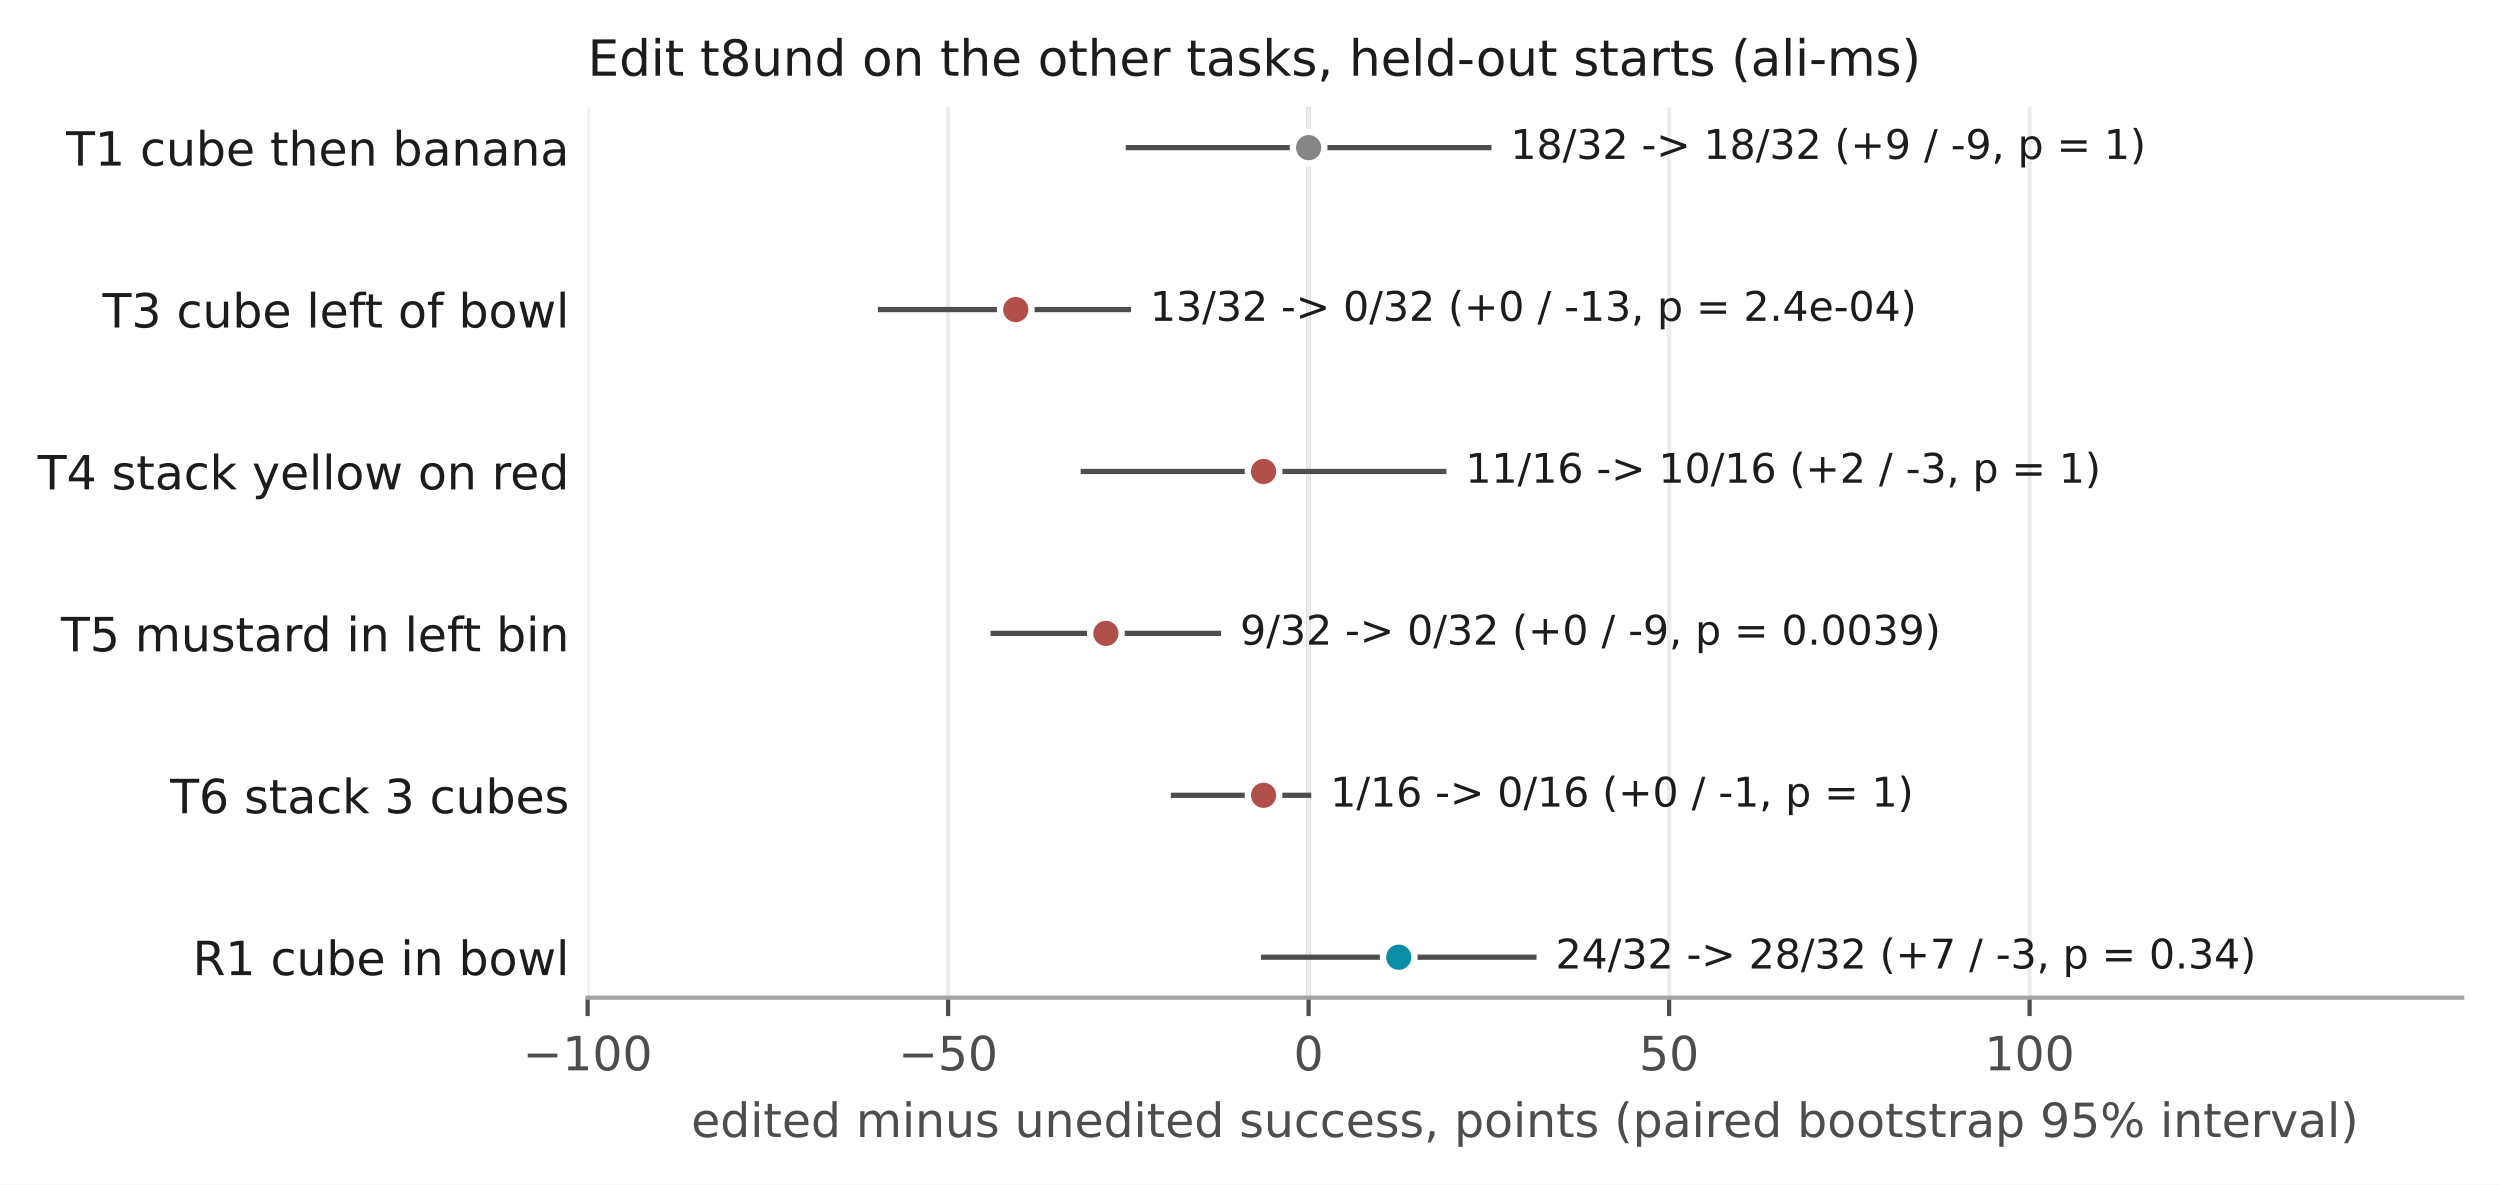
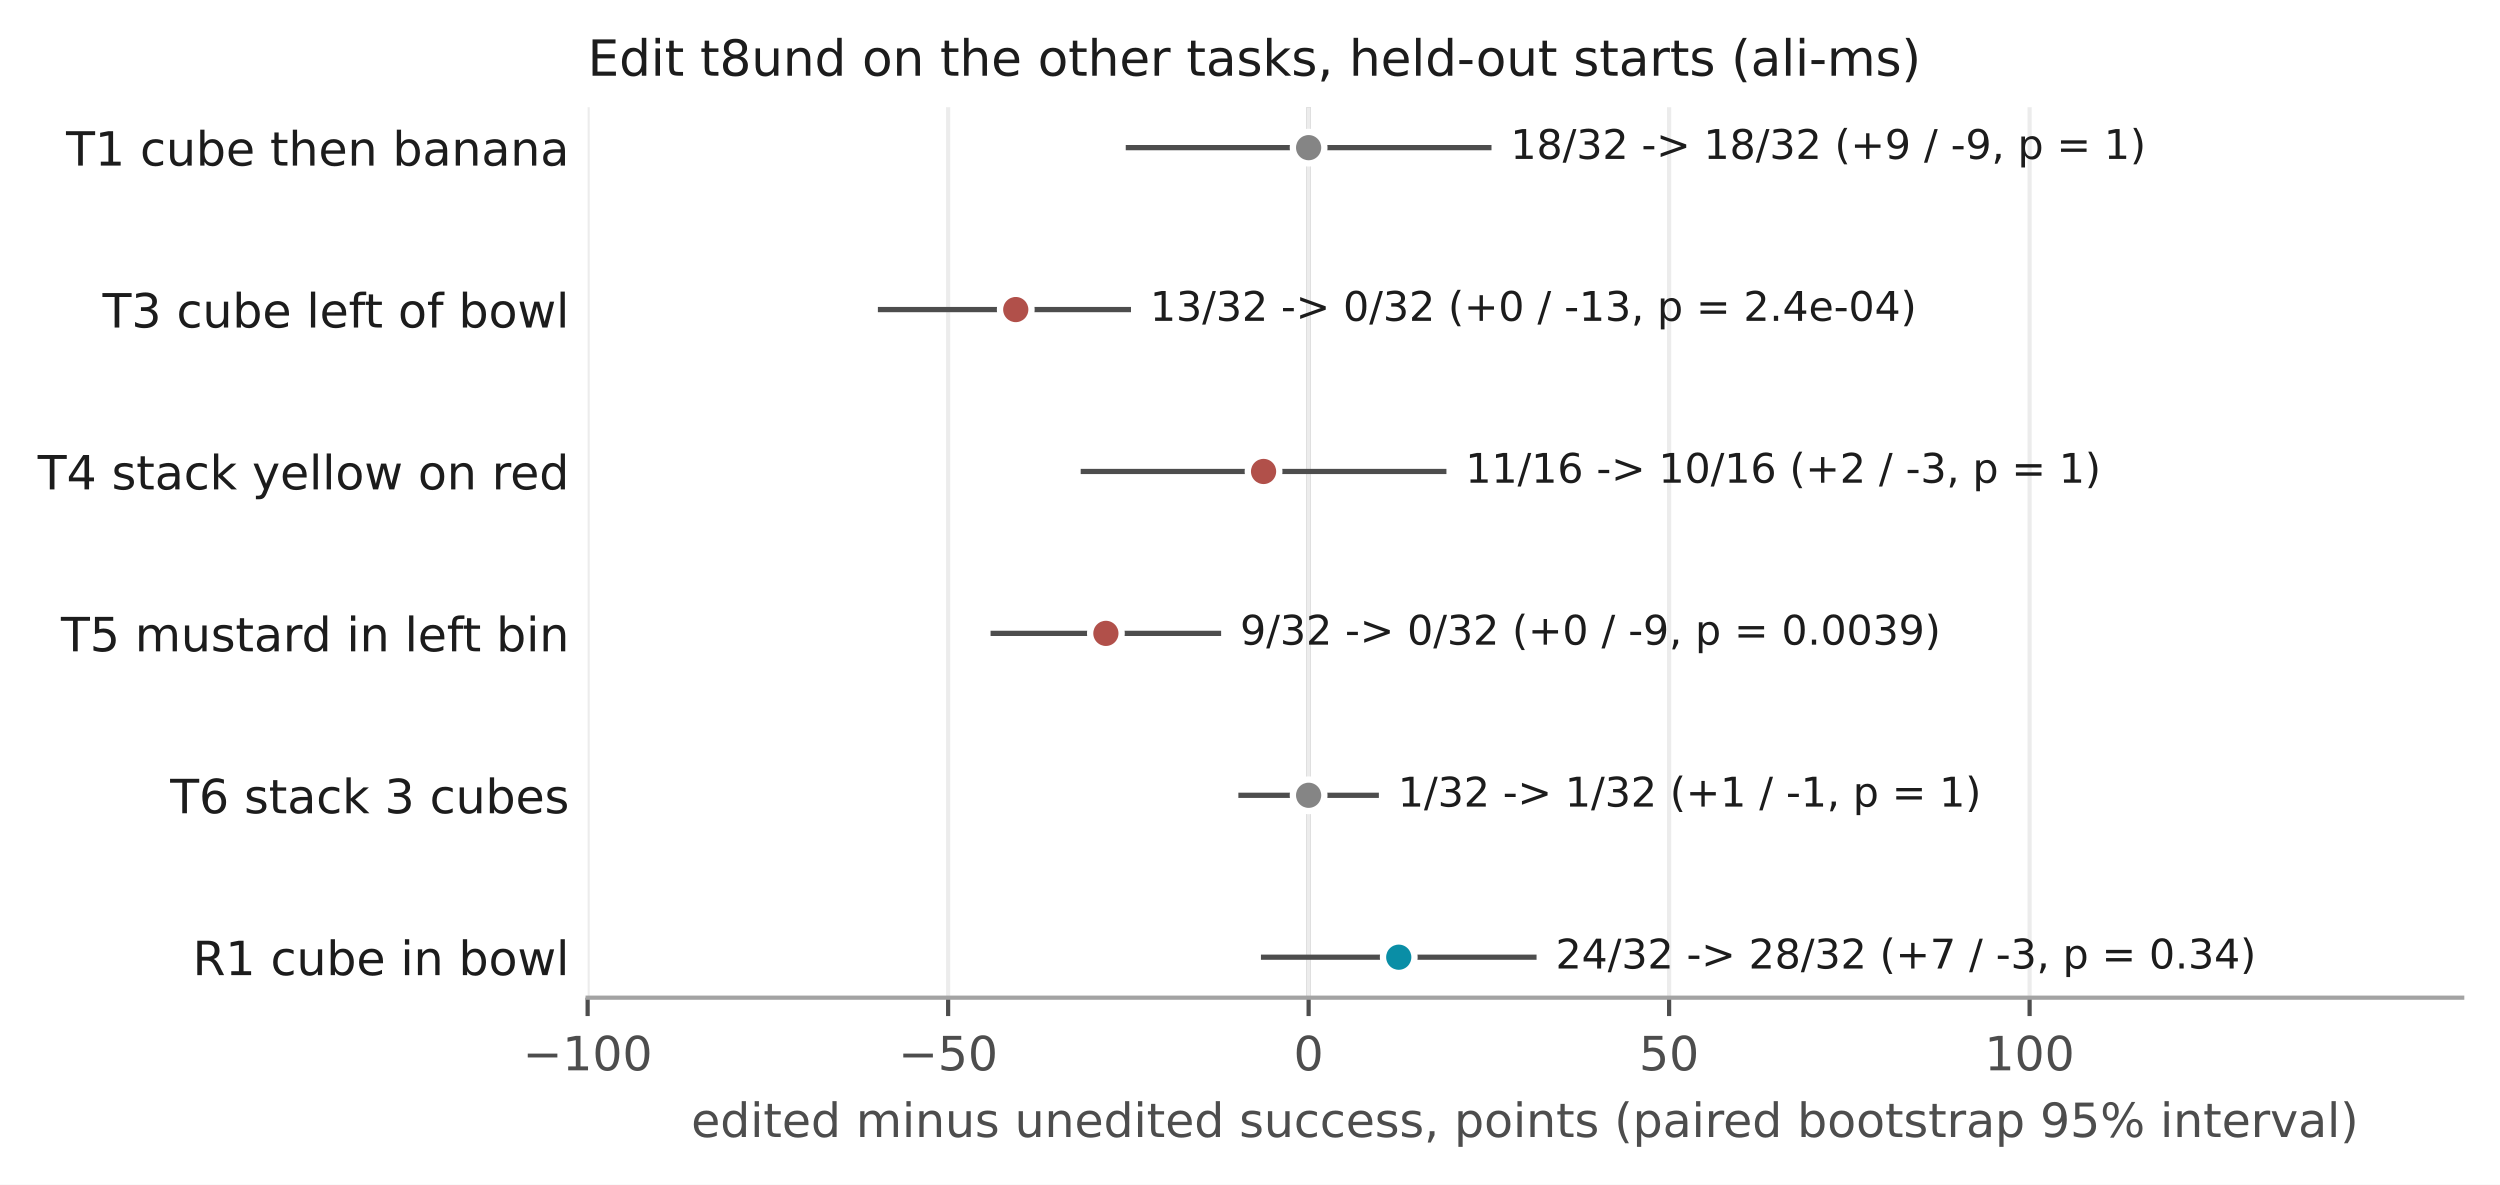
<svg xmlns="http://www.w3.org/2000/svg" xmlns:xlink="http://www.w3.org/1999/xlink" width="476.269pt" height="225.686pt" viewBox="0 0 476.269 225.686" version="1.1">
  <defs>
    <style type="text/css">*{stroke-linejoin: round; stroke-linecap: butt}</style>
  </defs>
  <g id="figure_1">
    <g id="patch_1">
      <path d="M -0 225.686  L 476.269 225.686  L 476.269 -0  L -0 -0  z " style="fill: #ffffff" />
    </g>
    <g id="axes_1">
      <g id="patch_2">
        <path d="M 111.949 190.065  L 469.069 190.065  L 469.069 20.419  L 111.949 20.419  z " style="fill: #ffffff" />
      </g>
      <g id="line2d_1">
-         <path d="M 249.302 190.065  L 249.302 20.419  " clip-path="url(#pdc53eec625)" style="fill: none; stroke: #a3a3a3; stroke-width: 0.8; stroke-linecap: square" />
+         <path d="M 249.302 190.065  L 249.302 20.419  " clip-path="url(#p1ef6c7f70e)" style="fill: none; stroke: #a3a3a3; stroke-width: 0.8; stroke-linecap: square" />
      </g>
      <g id="matplotlib.axis_1">
        <g id="xtick_1">
          <g id="line2d_2">
-             <path d="M 111.949 190.065  L 111.949 20.419  " clip-path="url(#pdc53eec625)" style="fill: none; stroke: #ececec; stroke-width: 0.8; stroke-linecap: square" />
+             <path d="M 111.949 190.065  L 111.949 20.419  " clip-path="url(#p1ef6c7f70e)" style="fill: none; stroke: #ececec; stroke-width: 0.8; stroke-linecap: square" />
          </g>
          <g id="line2d_3">
            <defs>
-               <path id="meff81c4e1f" d="M 0 0  L 0 3.5  " style="stroke: #4d4d4d; stroke-width: 0.8" />
+               <path id="mba77b84f3e" d="M 0 0  L 0 3.5  " style="stroke: #4d4d4d; stroke-width: 0.8" />
            </defs>
            <g>
-               <use xlink:href="#meff81c4e1f" x="111.949" y="190.065" style="fill: #4d4d4d; stroke: #4d4d4d; stroke-width: 0.8" />
+               <use xlink:href="#mba77b84f3e" x="111.949" y="190.065" style="fill: #4d4d4d; stroke: #4d4d4d; stroke-width: 0.8" />
            </g>
          </g>
          <g id="text_1">
            <text style="font-size: 9px; font-family: 'DejaVu Sans'; text-anchor: middle; fill: #4d4d4d" x="111.949" y="203.904" transform="rotate(-0 111.9486 203.9035)">−100</text>
          </g>
        </g>
        <g id="xtick_2">
          <g id="line2d_4">
-             <path d="M 180.626 190.065  L 180.626 20.419  " clip-path="url(#pdc53eec625)" style="fill: none; stroke: #ececec; stroke-width: 0.8; stroke-linecap: square" />
+             <path d="M 180.626 190.065  L 180.626 20.419  " clip-path="url(#p1ef6c7f70e)" style="fill: none; stroke: #ececec; stroke-width: 0.8; stroke-linecap: square" />
          </g>
          <g id="line2d_5">
            <g>
-               <use xlink:href="#meff81c4e1f" x="180.626" y="190.065" style="fill: #4d4d4d; stroke: #4d4d4d; stroke-width: 0.8" />
+               <use xlink:href="#mba77b84f3e" x="180.626" y="190.065" style="fill: #4d4d4d; stroke: #4d4d4d; stroke-width: 0.8" />
            </g>
          </g>
          <g id="text_2">
            <text style="font-size: 9px; font-family: 'DejaVu Sans'; text-anchor: middle; fill: #4d4d4d" x="180.626" y="203.904" transform="rotate(-0 180.6255 203.9035)">−50</text>
          </g>
        </g>
        <g id="xtick_3">
          <g id="line2d_6">
-             <path d="M 249.302 190.065  L 249.302 20.419  " clip-path="url(#pdc53eec625)" style="fill: none; stroke: #ececec; stroke-width: 0.8; stroke-linecap: square" />
+             <path d="M 249.302 190.065  L 249.302 20.419  " clip-path="url(#p1ef6c7f70e)" style="fill: none; stroke: #ececec; stroke-width: 0.8; stroke-linecap: square" />
          </g>
          <g id="line2d_7">
            <g>
-               <use xlink:href="#meff81c4e1f" x="249.302" y="190.065" style="fill: #4d4d4d; stroke: #4d4d4d; stroke-width: 0.8" />
+               <use xlink:href="#mba77b84f3e" x="249.302" y="190.065" style="fill: #4d4d4d; stroke: #4d4d4d; stroke-width: 0.8" />
            </g>
          </g>
          <g id="text_3">
            <text style="font-size: 9px; font-family: 'DejaVu Sans'; text-anchor: middle; fill: #4d4d4d" x="249.302" y="203.904" transform="rotate(-0 249.3024 203.9035)">0</text>
          </g>
        </g>
        <g id="xtick_4">
          <g id="line2d_8">
-             <path d="M 317.979 190.065  L 317.979 20.419  " clip-path="url(#pdc53eec625)" style="fill: none; stroke: #ececec; stroke-width: 0.8; stroke-linecap: square" />
+             <path d="M 317.979 190.065  L 317.979 20.419  " clip-path="url(#p1ef6c7f70e)" style="fill: none; stroke: #ececec; stroke-width: 0.8; stroke-linecap: square" />
          </g>
          <g id="line2d_9">
            <g>
-               <use xlink:href="#meff81c4e1f" x="317.979" y="190.065" style="fill: #4d4d4d; stroke: #4d4d4d; stroke-width: 0.8" />
+               <use xlink:href="#mba77b84f3e" x="317.979" y="190.065" style="fill: #4d4d4d; stroke: #4d4d4d; stroke-width: 0.8" />
            </g>
          </g>
          <g id="text_4">
            <text style="font-size: 9px; font-family: 'DejaVu Sans'; text-anchor: middle; fill: #4d4d4d" x="317.979" y="203.904" transform="rotate(-0 317.9794 203.9035)">50</text>
          </g>
        </g>
        <g id="xtick_5">
          <g id="line2d_10">
-             <path d="M 386.656 190.065  L 386.656 20.419  " clip-path="url(#pdc53eec625)" style="fill: none; stroke: #ececec; stroke-width: 0.8; stroke-linecap: square" />
+             <path d="M 386.656 190.065  L 386.656 20.419  " clip-path="url(#p1ef6c7f70e)" style="fill: none; stroke: #ececec; stroke-width: 0.8; stroke-linecap: square" />
          </g>
          <g id="line2d_11">
            <g>
-               <use xlink:href="#meff81c4e1f" x="386.656" y="190.065" style="fill: #4d4d4d; stroke: #4d4d4d; stroke-width: 0.8" />
+               <use xlink:href="#mba77b84f3e" x="386.656" y="190.065" style="fill: #4d4d4d; stroke: #4d4d4d; stroke-width: 0.8" />
            </g>
          </g>
          <g id="text_5">
            <text style="font-size: 9px; font-family: 'DejaVu Sans'; text-anchor: middle; fill: #4d4d4d" x="386.656" y="203.904" transform="rotate(-0 386.6563 203.9035)">100</text>
          </g>
        </g>
        <g id="text_6">
          <text style="font-size: 9px; font-family: 'DejaVu Sans'; text-anchor: middle; fill: #4d4d4d" x="290.509" y="216.614" transform="rotate(-0 290.5086 216.6138)">edited minus unedited success, points (paired bootstrap 95% interval)</text>
        </g>
      </g>
      <g id="matplotlib.axis_2">
        <g id="ytick_1">
          <g id="line2d_12" />
          <g id="text_7">
            <text style="font-size: 9px; font-family: 'DejaVu Sans'; text-anchor: end; fill: #1c1c1c" x="108.449" y="185.773" transform="rotate(-0 108.4486 185.773)">R1 cube in bowl</text>
          </g>
        </g>
        <g id="ytick_2">
          <g id="line2d_13" />
          <g id="text_8">
            <text style="font-size: 9px; font-family: 'DejaVu Sans'; text-anchor: end; fill: #1c1c1c" x="108.449" y="154.928" transform="rotate(-0 108.4486 154.9282)">T6 stack 3 cubes</text>
          </g>
        </g>
        <g id="ytick_3">
          <g id="line2d_14" />
          <g id="text_9">
            <text style="font-size: 9px; font-family: 'DejaVu Sans'; text-anchor: end; fill: #1c1c1c" x="108.449" y="124.083" transform="rotate(-0 108.4486 124.0834)">T5 mustard in left bin</text>
          </g>
        </g>
        <g id="ytick_4">
          <g id="line2d_15" />
          <g id="text_10">
            <text style="font-size: 9px; font-family: 'DejaVu Sans'; text-anchor: end; fill: #1c1c1c" x="108.449" y="93.239" transform="rotate(-0 108.4486 93.23861)">T4 stack yellow on red</text>
          </g>
        </g>
        <g id="ytick_5">
          <g id="line2d_16" />
          <g id="text_11">
            <text style="font-size: 9px; font-family: 'DejaVu Sans'; text-anchor: end; fill: #1c1c1c" x="108.449" y="62.394" transform="rotate(-0 108.4486 62.39381)">T3 cube left of bowl</text>
          </g>
        </g>
        <g id="ytick_6">
          <g id="line2d_17" />
          <g id="text_12">
            <text style="font-size: 9px; font-family: 'DejaVu Sans'; text-anchor: end; fill: #1c1c1c" x="108.449" y="31.549" transform="rotate(-0 108.4486 31.54901)">T1 cube then banana</text>
          </g>
        </g>
      </g>
      <g id="line2d_18">
-         <path d="M 214.964 28.13  L 283.641 28.13  " clip-path="url(#pdc53eec625)" style="fill: none; stroke: #4d4d4d; stroke-linecap: square" />
+         <path d="M 214.964 28.13  L 283.641 28.13  " clip-path="url(#p1ef6c7f70e)" style="fill: none; stroke: #4d4d4d; stroke-linecap: square" />
      </g>
      <g id="line2d_19">
-         <path d="M 167.742 58.975  L 214.964 58.975  " clip-path="url(#pdc53eec625)" style="fill: none; stroke: #4d4d4d; stroke-linecap: square" />
+         <path d="M 167.742 58.975  L 214.964 58.975  " clip-path="url(#p1ef6c7f70e)" style="fill: none; stroke: #4d4d4d; stroke-linecap: square" />
      </g>
      <g id="line2d_20">
-         <path d="M 206.379 89.819  L 275.056 89.819  " clip-path="url(#pdc53eec625)" style="fill: none; stroke: #4d4d4d; stroke-linecap: square" />
+         <path d="M 206.379 89.819  L 275.056 89.819  " clip-path="url(#p1ef6c7f70e)" style="fill: none; stroke: #4d4d4d; stroke-linecap: square" />
      </g>
      <g id="line2d_21">
-         <path d="M 189.21 120.664  L 232.133 120.664  " clip-path="url(#pdc53eec625)" style="fill: none; stroke: #4d4d4d; stroke-linecap: square" />
+         <path d="M 189.21 120.664  L 232.133 120.664  " clip-path="url(#p1ef6c7f70e)" style="fill: none; stroke: #4d4d4d; stroke-linecap: square" />
      </g>
      <g id="line2d_22">
-         <path d="M 223.549 151.509  L 249.302 151.509  " clip-path="url(#pdc53eec625)" style="fill: none; stroke: #4d4d4d; stroke-linecap: square" />
+         <path d="M 236.419 151.509  L 262.186 151.509  " clip-path="url(#p1ef6c7f70e)" style="fill: none; stroke: #4d4d4d; stroke-linecap: square" />
      </g>
      <g id="line2d_23">
-         <path d="M 240.718 182.354  L 292.226 182.354  " clip-path="url(#pdc53eec625)" style="fill: none; stroke: #4d4d4d; stroke-linecap: square" />
+         <path d="M 240.718 182.354  L 292.226 182.354  " clip-path="url(#p1ef6c7f70e)" style="fill: none; stroke: #4d4d4d; stroke-linecap: square" />
      </g>
      <g id="patch_3">
        <path d="M 111.949 190.065  L 469.069 190.065  " style="fill: none; stroke: #a3a3a3; stroke-width: 0.8; stroke-linejoin: miter; stroke-linecap: square" />
      </g>
      <g id="line2d_24">
        <defs>
-           <path id="mf7274819c1" d="M 0 3  C 0.796 3 1.559 2.684 2.121 2.121  C 2.684 1.559 3 0.796 3 0  C 3 -0.796 2.684 -1.559 2.121 -2.121  C 1.559 -2.684 0.796 -3 0 -3  C -0.796 -3 -1.559 -2.684 -2.121 -2.121  C -2.684 -1.559 -3 -0.796 -3 0  C -3 0.796 -2.684 1.559 -2.121 2.121  C -1.559 2.684 -0.796 3 0 3  z " style="stroke: #ffffff; stroke-width: 1.2" />
+           <path id="me3e0653179" d="M 0 3  C 0.796 3 1.559 2.684 2.121 2.121  C 2.684 1.559 3 0.796 3 0  C 3 -0.796 2.684 -1.559 2.121 -2.121  C 1.559 -2.684 0.796 -3 0 -3  C -0.796 -3 -1.559 -2.684 -2.121 -2.121  C -2.684 -1.559 -3 -0.796 -3 0  C -3 0.796 -2.684 1.559 -2.121 2.121  C -1.559 2.684 -0.796 3 0 3  z " style="stroke: #ffffff; stroke-width: 1.2" />
        </defs>
-         <g clip-path="url(#pdc53eec625)">
-           <use xlink:href="#mf7274819c1" x="249.302" y="28.13" style="fill: #858585; stroke: #ffffff; stroke-width: 1.2" />
+         <g clip-path="url(#p1ef6c7f70e)">
+           <use xlink:href="#me3e0653179" x="249.302" y="28.13" style="fill: #858585; stroke: #ffffff; stroke-width: 1.2" />
        </g>
      </g>
      <g id="text_13">
        <text style="font-size: 7.8px; font-family: 'DejaVu Sans'; text-anchor: start; fill: #1c1c1c" x="287.762" y="30.282" transform="rotate(-0 287.7615 30.28203)">18/32 -&gt; 18/32  (+9 / -9, p = 1)</text>
      </g>
      <g id="line2d_25">
        <defs>
-           <path id="m774fac4562" d="M 0 3  C 0.796 3 1.559 2.684 2.121 2.121  C 2.684 1.559 3 0.796 3 0  C 3 -0.796 2.684 -1.559 2.121 -2.121  C 1.559 -2.684 0.796 -3 0 -3  C -0.796 -3 -1.559 -2.684 -2.121 -2.121  C -2.684 -1.559 -3 -0.796 -3 0  C -3 0.796 -2.684 1.559 -2.121 2.121  C -1.559 2.684 -0.796 3 0 3  z " style="stroke: #ffffff; stroke-width: 1.2" />
+           <path id="mbf7ba41205" d="M 0 3  C 0.796 3 1.559 2.684 2.121 2.121  C 2.684 1.559 3 0.796 3 0  C 3 -0.796 2.684 -1.559 2.121 -2.121  C 1.559 -2.684 0.796 -3 0 -3  C -0.796 -3 -1.559 -2.684 -2.121 -2.121  C -2.684 -1.559 -3 -0.796 -3 0  C -3 0.796 -2.684 1.559 -2.121 2.121  C -1.559 2.684 -0.796 3 0 3  z " style="stroke: #ffffff; stroke-width: 1.2" />
        </defs>
-         <g clip-path="url(#pdc53eec625)">
-           <use xlink:href="#m774fac4562" x="193.509" y="58.975" style="fill: #b1504a; stroke: #ffffff; stroke-width: 1.2" />
+         <g clip-path="url(#p1ef6c7f70e)">
+           <use xlink:href="#mbf7ba41205" x="193.509" y="58.975" style="fill: #b1504a; stroke: #ffffff; stroke-width: 1.2" />
        </g>
      </g>
      <g id="text_14">
        <text style="font-size: 7.8px; font-family: 'DejaVu Sans'; text-anchor: start; fill: #1c1c1c" x="219.085" y="61.127" transform="rotate(-0 219.0846 61.12683)">13/32 -&gt; 0/32  (+0 / -13, p = 2.4e-04)</text>
      </g>
      <g id="line2d_26">
-         <g clip-path="url(#pdc53eec625)">
-           <use xlink:href="#m774fac4562" x="240.718" y="89.819" style="fill: #b1504a; stroke: #ffffff; stroke-width: 1.2" />
+         <g clip-path="url(#p1ef6c7f70e)">
+           <use xlink:href="#mbf7ba41205" x="240.718" y="89.819" style="fill: #b1504a; stroke: #ffffff; stroke-width: 1.2" />
        </g>
      </g>
      <g id="text_15">
        <text style="font-size: 7.8px; font-family: 'DejaVu Sans'; text-anchor: start; fill: #1c1c1c" x="279.177" y="91.972" transform="rotate(-0 279.1769 91.97163)">11/16 -&gt; 10/16  (+2 / -3, p = 1)</text>
      </g>
      <g id="line2d_27">
-         <g clip-path="url(#pdc53eec625)">
-           <use xlink:href="#m774fac4562" x="210.679" y="120.664" style="fill: #b1504a; stroke: #ffffff; stroke-width: 1.2" />
+         <g clip-path="url(#p1ef6c7f70e)">
+           <use xlink:href="#mbf7ba41205" x="210.679" y="120.664" style="fill: #b1504a; stroke: #ffffff; stroke-width: 1.2" />
        </g>
      </g>
      <g id="text_16">
        <text style="font-size: 7.8px; font-family: 'DejaVu Sans'; text-anchor: start; fill: #1c1c1c" x="236.254" y="122.816" transform="rotate(-0 236.2538 122.8164)">9/32 -&gt; 0/32  (+0 / -9, p = 0.0039)</text>
      </g>
      <g id="line2d_28">
-         <g clip-path="url(#pdc53eec625)">
-           <use xlink:href="#m774fac4562" x="240.718" y="151.509" style="fill: #b1504a; stroke: #ffffff; stroke-width: 1.2" />
+         <g clip-path="url(#p1ef6c7f70e)">
+           <use xlink:href="#me3e0653179" x="249.302" y="151.509" style="fill: #858585; stroke: #ffffff; stroke-width: 1.2" />
        </g>
      </g>
      <g id="text_17">
-         <text style="font-size: 7.8px; font-family: 'DejaVu Sans'; text-anchor: start; fill: #1c1c1c" x="253.423" y="153.661" transform="rotate(-0 253.4231 153.6612)">1/16 -&gt; 0/16  (+0 / -1, p = 1)</text>
+         <text style="font-size: 7.8px; font-family: 'DejaVu Sans'; text-anchor: start; fill: #1c1c1c" x="266.307" y="153.661" transform="rotate(-0 266.3068 153.6612)">1/32 -&gt; 1/32  (+1 / -1, p = 1)</text>
      </g>
      <g id="line2d_29">
        <defs>
-           <path id="mc803811f17" d="M 0 3  C 0.796 3 1.559 2.684 2.121 2.121  C 2.684 1.559 3 0.796 3 0  C 3 -0.796 2.684 -1.559 2.121 -2.121  C 1.559 -2.684 0.796 -3 0 -3  C -0.796 -3 -1.559 -2.684 -2.121 -2.121  C -2.684 -1.559 -3 -0.796 -3 0  C -3 0.796 -2.684 1.559 -2.121 2.121  C -1.559 2.684 -0.796 3 0 3  z " style="stroke: #ffffff; stroke-width: 1.2" />
+           <path id="m4ff7141323" d="M 0 3  C 0.796 3 1.559 2.684 2.121 2.121  C 2.684 1.559 3 0.796 3 0  C 3 -0.796 2.684 -1.559 2.121 -2.121  C 1.559 -2.684 0.796 -3 0 -3  C -0.796 -3 -1.559 -2.684 -2.121 -2.121  C -2.684 -1.559 -3 -0.796 -3 0  C -3 0.796 -2.684 1.559 -2.121 2.121  C -1.559 2.684 -0.796 3 0 3  z " style="stroke: #ffffff; stroke-width: 1.2" />
        </defs>
-         <g clip-path="url(#pdc53eec625)">
-           <use xlink:href="#mc803811f17" x="266.472" y="182.354" style="fill: #0a8ea6; stroke: #ffffff; stroke-width: 1.2" />
+         <g clip-path="url(#p1ef6c7f70e)">
+           <use xlink:href="#m4ff7141323" x="266.472" y="182.354" style="fill: #0a8ea6; stroke: #ffffff; stroke-width: 1.2" />
        </g>
      </g>
      <g id="text_18">
        <text style="font-size: 7.8px; font-family: 'DejaVu Sans'; text-anchor: start; fill: #1c1c1c" x="296.346" y="184.506" transform="rotate(-0 296.3461 184.506)">24/32 -&gt; 28/32  (+7 / -3, p = 0.34)</text>
      </g>
      <g id="text_19">
        <text style="font-size: 9.5px; font-family: 'DejaVu Sans'; text-anchor: start; fill: #1c1c1c" x="111.949" y="14.419" transform="rotate(-0 111.9486 14.41852)">Edit t8und on the other tasks, held-out starts (ali-ms)</text>
      </g>
    </g>
  </g>
  <defs>
-     <clipPath id="pdc53eec625">
+     <clipPath id="p1ef6c7f70e">
      <rect x="111.949" y="20.419" width="357.12" height="169.646" />
    </clipPath>
  </defs>
</svg>
